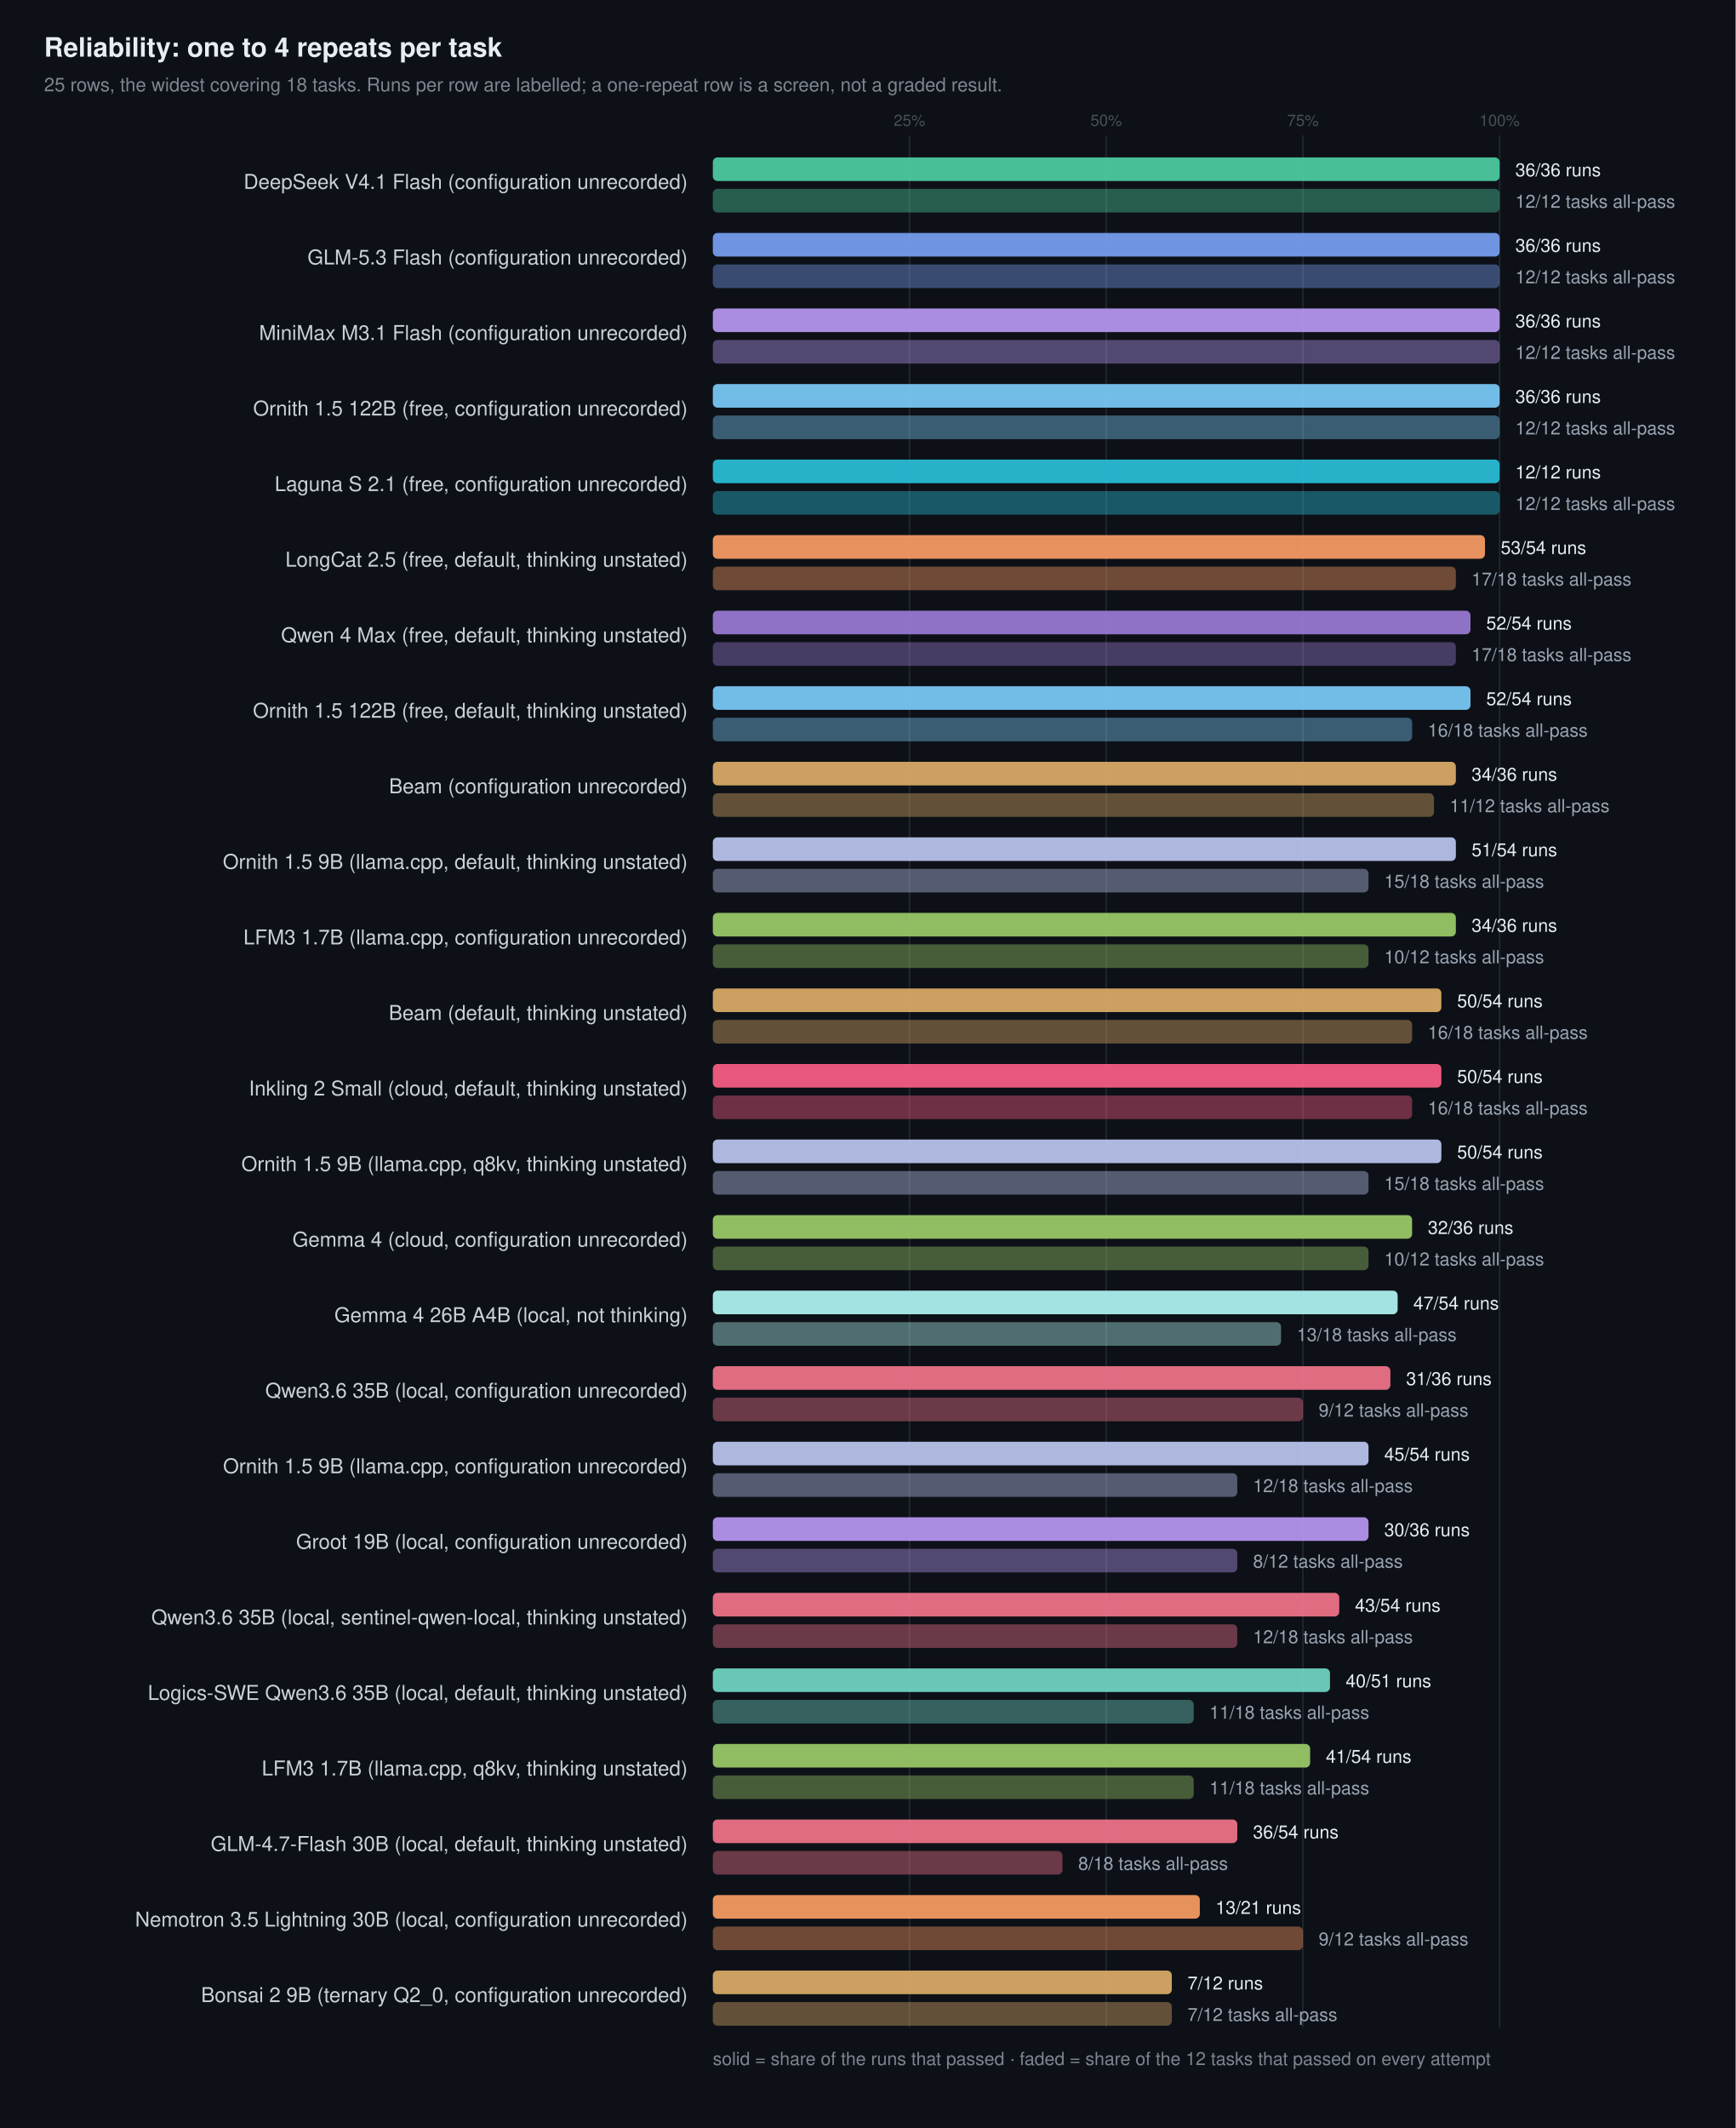
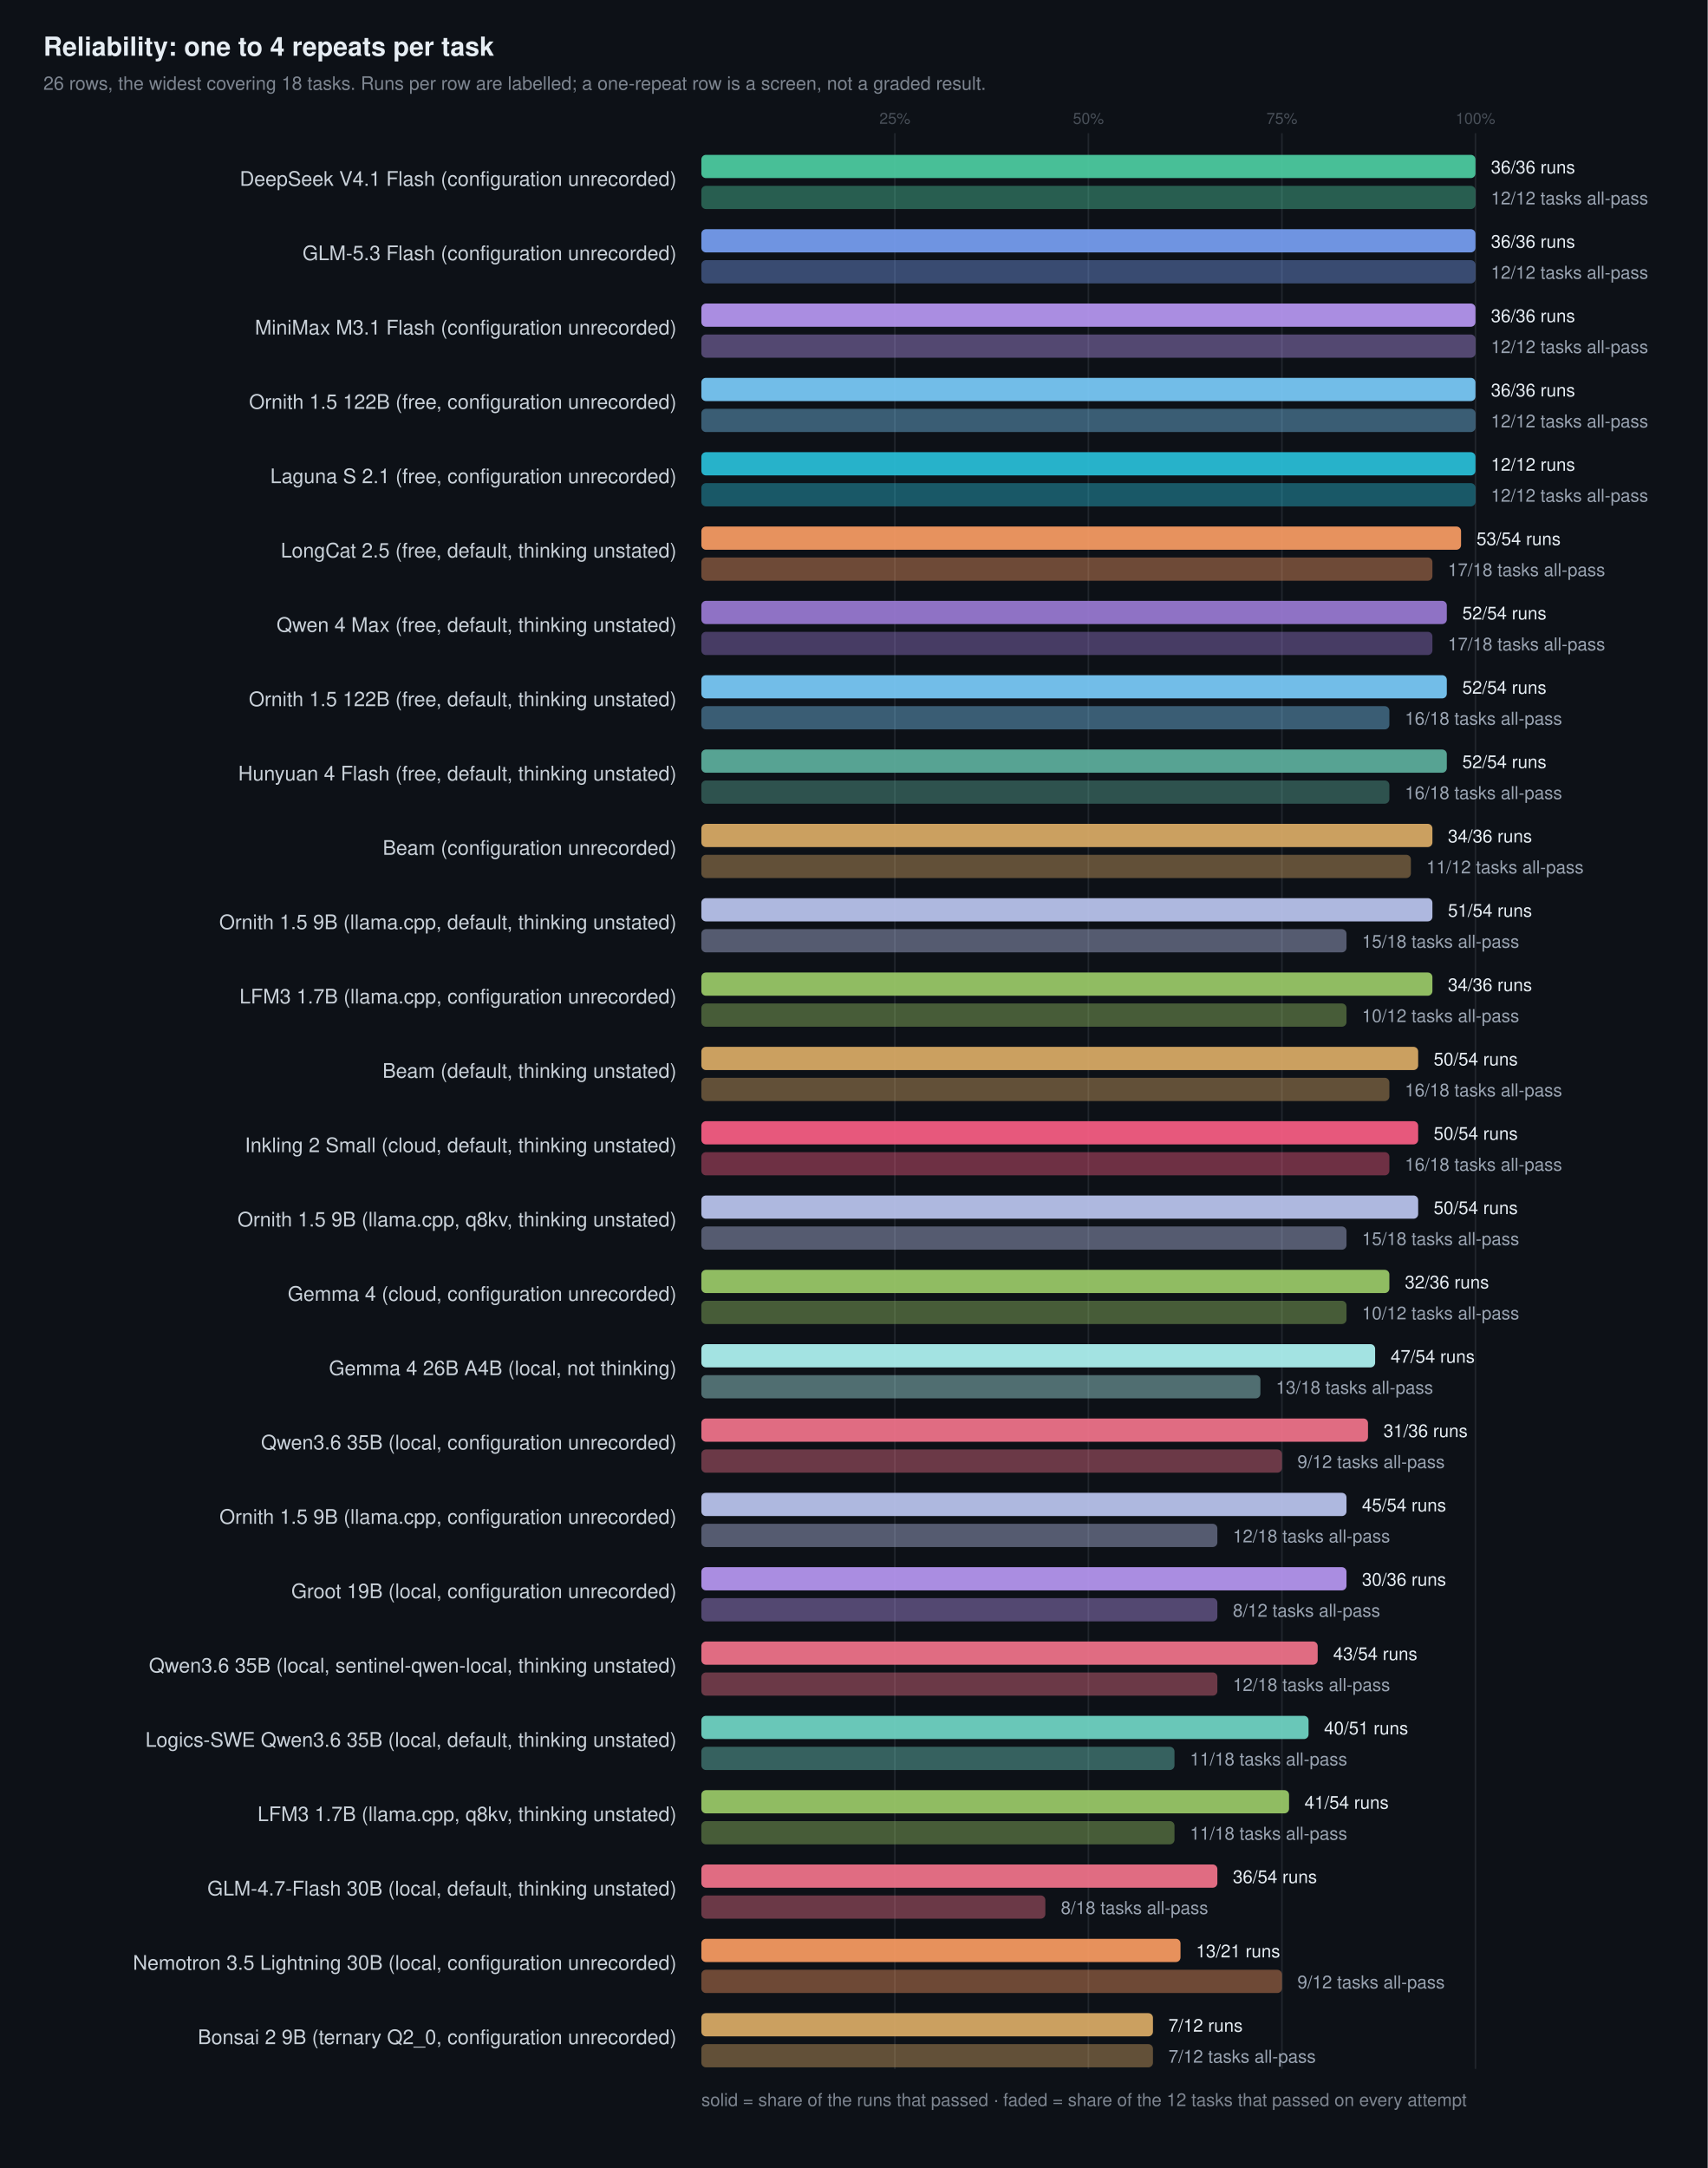
- <svg xmlns="http://www.w3.org/2000/svg" width="1103" height="1352" viewBox="0 0 1103 1352" font-family="ui-sans-serif, -apple-system, Segoe UI, Helvetica, Arial, sans-serif">
+ <svg xmlns="http://www.w3.org/2000/svg" width="1103" height="1400" viewBox="0 0 1103 1400" font-family="ui-sans-serif, -apple-system, Segoe UI, Helvetica, Arial, sans-serif">
  <rect width="100%" height="100%" fill="#0d1117" />
  <text x="28" y="36" fill="#e6edf3" font-size="17" font-weight="600">Reliability: one to 4 repeats per task</text>
-   <text x="28" y="58" fill="#7d8590" font-size="12">25 rows, the widest covering 18 tasks. Runs per row are labelled; a one-repeat row is a screen, not a graded result.</text>
-   <line x1="578.0" y1="86" x2="578.0" y2="1288" stroke="#21262d" stroke-width="1" />
+   <text x="28" y="58" fill="#7d8590" font-size="12">26 rows, the widest covering 18 tasks. Runs per row are labelled; a one-repeat row is a screen, not a graded result.</text>
+   <line x1="578.0" y1="86" x2="578.0" y2="1336" stroke="#21262d" stroke-width="1" />
  <text x="578.0" y="80" fill="#484f58" font-size="10" text-anchor="middle">25%</text>
-   <line x1="703.0" y1="86" x2="703.0" y2="1288" stroke="#21262d" stroke-width="1" />
+   <line x1="703.0" y1="86" x2="703.0" y2="1336" stroke="#21262d" stroke-width="1" />
  <text x="703.0" y="80" fill="#484f58" font-size="10" text-anchor="middle">50%</text>
-   <line x1="828.0" y1="86" x2="828.0" y2="1288" stroke="#21262d" stroke-width="1" />
+   <line x1="828.0" y1="86" x2="828.0" y2="1336" stroke="#21262d" stroke-width="1" />
  <text x="828.0" y="80" fill="#484f58" font-size="10" text-anchor="middle">75%</text>
-   <line x1="953.0" y1="86" x2="953.0" y2="1288" stroke="#21262d" stroke-width="1" />
+   <line x1="953.0" y1="86" x2="953.0" y2="1336" stroke="#21262d" stroke-width="1" />
  <text x="953.0" y="80" fill="#484f58" font-size="10" text-anchor="middle">100%</text>
  <text x="437" y="120" fill="#c9d1d9" font-size="13" text-anchor="end">DeepSeek V4.1 Flash (configuration unrecorded)</text>
  <rect x="453" y="100" width="500.0" height="15" rx="3" fill="#4fd1a5" opacity="0.9" />
  <text x="963.0" y="112" fill="#e6edf3" font-size="11.5">36/36 runs</text>
  <rect x="453" y="120" width="500.0" height="15" rx="3" fill="#4fd1a5" opacity="0.4" />
  <text x="963.0" y="132" fill="#9aa4b2" font-size="11.5">12/12 tasks all-pass</text>
  <text x="437" y="168" fill="#c9d1d9" font-size="13" text-anchor="end">GLM-5.3 Flash (configuration unrecorded)</text>
  <rect x="453" y="148" width="500.0" height="15" rx="3" fill="#7aa2f7" opacity="0.9" />
  <text x="963.0" y="160" fill="#e6edf3" font-size="11.5">36/36 runs</text>
  <rect x="453" y="168" width="500.0" height="15" rx="3" fill="#7aa2f7" opacity="0.4" />
  <text x="963.0" y="180" fill="#9aa4b2" font-size="11.5">12/12 tasks all-pass</text>
  <text x="437" y="216" fill="#c9d1d9" font-size="13" text-anchor="end">MiniMax M3.1 Flash (configuration unrecorded)</text>
  <rect x="453" y="196" width="500.0" height="15" rx="3" fill="#bb9af7" opacity="0.9" />
  <text x="963.0" y="208" fill="#e6edf3" font-size="11.5">36/36 runs</text>
  <rect x="453" y="216" width="500.0" height="15" rx="3" fill="#bb9af7" opacity="0.4" />
  <text x="963.0" y="228" fill="#9aa4b2" font-size="11.5">12/12 tasks all-pass</text>
  <text x="437" y="264" fill="#c9d1d9" font-size="13" text-anchor="end">Ornith 1.5 122B (free, configuration unrecorded)</text>
  <rect x="453" y="244" width="500.0" height="15" rx="3" fill="#7dcfff" opacity="0.9" />
  <text x="963.0" y="256" fill="#e6edf3" font-size="11.5">36/36 runs</text>
  <rect x="453" y="264" width="500.0" height="15" rx="3" fill="#7dcfff" opacity="0.4" />
  <text x="963.0" y="276" fill="#9aa4b2" font-size="11.5">12/12 tasks all-pass</text>
  <text x="437" y="312" fill="#c9d1d9" font-size="13" text-anchor="end">Laguna S 2.1 (free, configuration unrecorded)</text>
  <rect x="453" y="292" width="500.0" height="15" rx="3" fill="#2ac3de" opacity="0.9" />
  <text x="963.0" y="304" fill="#e6edf3" font-size="11.5">12/12 runs</text>
  <rect x="453" y="312" width="500.0" height="15" rx="3" fill="#2ac3de" opacity="0.4" />
  <text x="963.0" y="324" fill="#9aa4b2" font-size="11.5">12/12 tasks all-pass</text>
  <text x="437" y="360" fill="#c9d1d9" font-size="13" text-anchor="end">LongCat 2.5 (free, default, thinking unstated)</text>
  <rect x="453" y="340" width="490.7" height="15" rx="3" fill="#ffa066" opacity="0.9" />
  <text x="953.7" y="352" fill="#e6edf3" font-size="11.5">53/54 runs</text>
  <rect x="453" y="360" width="472.2" height="15" rx="3" fill="#ffa066" opacity="0.4" />
  <text x="935.2" y="372" fill="#9aa4b2" font-size="11.5">17/18 tasks all-pass</text>
  <text x="437" y="408" fill="#c9d1d9" font-size="13" text-anchor="end">Qwen 4 Max (free, default, thinking unstated)</text>
  <rect x="453" y="388" width="481.5" height="15" rx="3" fill="#9d7cd8" opacity="0.9" />
  <text x="944.5" y="400" fill="#e6edf3" font-size="11.5">52/54 runs</text>
  <rect x="453" y="408" width="472.2" height="15" rx="3" fill="#9d7cd8" opacity="0.4" />
  <text x="935.2" y="420" fill="#9aa4b2" font-size="11.5">17/18 tasks all-pass</text>
  <text x="437" y="456" fill="#c9d1d9" font-size="13" text-anchor="end">Ornith 1.5 122B (free, default, thinking unstated)</text>
  <rect x="453" y="436" width="481.5" height="15" rx="3" fill="#7dcfff" opacity="0.9" />
  <text x="944.5" y="448" fill="#e6edf3" font-size="11.5">52/54 runs</text>
  <rect x="453" y="456" width="444.4" height="15" rx="3" fill="#7dcfff" opacity="0.4" />
  <text x="907.4" y="468" fill="#9aa4b2" font-size="11.5">16/18 tasks all-pass</text>
-   <text x="437" y="504" fill="#c9d1d9" font-size="13" text-anchor="end">Beam (configuration unrecorded)</text>
-   <rect x="453" y="484" width="472.2" height="15" rx="3" fill="#e0af68" opacity="0.9" />
-   <text x="935.2" y="496" fill="#e6edf3" font-size="11.5">34/36 runs</text>
-   <rect x="453" y="504" width="458.3" height="15" rx="3" fill="#e0af68" opacity="0.4" />
-   <text x="921.3" y="516" fill="#9aa4b2" font-size="11.5">11/12 tasks all-pass</text>
-   <text x="437" y="552" fill="#c9d1d9" font-size="13" text-anchor="end">Ornith 1.5 9B (llama.cpp, default, thinking unstated)</text>
-   <rect x="453" y="532" width="472.2" height="15" rx="3" fill="#c0caf5" opacity="0.9" />
-   <text x="935.2" y="544" fill="#e6edf3" font-size="11.5">51/54 runs</text>
-   <rect x="453" y="552" width="416.7" height="15" rx="3" fill="#c0caf5" opacity="0.4" />
-   <text x="879.7" y="564" fill="#9aa4b2" font-size="11.5">15/18 tasks all-pass</text>
-   <text x="437" y="600" fill="#c9d1d9" font-size="13" text-anchor="end">LFM3 1.7B (llama.cpp, configuration unrecorded)</text>
-   <rect x="453" y="580" width="472.2" height="15" rx="3" fill="#9ece6a" opacity="0.9" />
-   <text x="935.2" y="592" fill="#e6edf3" font-size="11.5">34/36 runs</text>
-   <rect x="453" y="600" width="416.7" height="15" rx="3" fill="#9ece6a" opacity="0.4" />
-   <text x="879.7" y="612" fill="#9aa4b2" font-size="11.5">10/12 tasks all-pass</text>
-   <text x="437" y="648" fill="#c9d1d9" font-size="13" text-anchor="end">Beam (default, thinking unstated)</text>
-   <rect x="453" y="628" width="463.0" height="15" rx="3" fill="#e0af68" opacity="0.9" />
-   <text x="926.0" y="640" fill="#e6edf3" font-size="11.5">50/54 runs</text>
-   <rect x="453" y="648" width="444.4" height="15" rx="3" fill="#e0af68" opacity="0.4" />
-   <text x="907.4" y="660" fill="#9aa4b2" font-size="11.5">16/18 tasks all-pass</text>
-   <text x="437" y="696" fill="#c9d1d9" font-size="13" text-anchor="end">Inkling 2 Small (cloud, default, thinking unstated)</text>
-   <rect x="453" y="676" width="463.0" height="15" rx="3" fill="#ff5f87" opacity="0.9" />
+   <text x="437" y="504" fill="#c9d1d9" font-size="13" text-anchor="end">Hunyuan 4 Flash (free, default, thinking unstated)</text>
+   <rect x="453" y="484" width="481.5" height="15" rx="3" fill="#5fb3a1" opacity="0.9" />
+   <text x="944.5" y="496" fill="#e6edf3" font-size="11.5">52/54 runs</text>
+   <rect x="453" y="504" width="444.4" height="15" rx="3" fill="#5fb3a1" opacity="0.4" />
+   <text x="907.4" y="516" fill="#9aa4b2" font-size="11.5">16/18 tasks all-pass</text>
+   <text x="437" y="552" fill="#c9d1d9" font-size="13" text-anchor="end">Beam (configuration unrecorded)</text>
+   <rect x="453" y="532" width="472.2" height="15" rx="3" fill="#e0af68" opacity="0.9" />
+   <text x="935.2" y="544" fill="#e6edf3" font-size="11.5">34/36 runs</text>
+   <rect x="453" y="552" width="458.3" height="15" rx="3" fill="#e0af68" opacity="0.4" />
+   <text x="921.3" y="564" fill="#9aa4b2" font-size="11.5">11/12 tasks all-pass</text>
+   <text x="437" y="600" fill="#c9d1d9" font-size="13" text-anchor="end">Ornith 1.5 9B (llama.cpp, default, thinking unstated)</text>
+   <rect x="453" y="580" width="472.2" height="15" rx="3" fill="#c0caf5" opacity="0.9" />
+   <text x="935.2" y="592" fill="#e6edf3" font-size="11.5">51/54 runs</text>
+   <rect x="453" y="600" width="416.7" height="15" rx="3" fill="#c0caf5" opacity="0.4" />
+   <text x="879.7" y="612" fill="#9aa4b2" font-size="11.5">15/18 tasks all-pass</text>
+   <text x="437" y="648" fill="#c9d1d9" font-size="13" text-anchor="end">LFM3 1.7B (llama.cpp, configuration unrecorded)</text>
+   <rect x="453" y="628" width="472.2" height="15" rx="3" fill="#9ece6a" opacity="0.9" />
+   <text x="935.2" y="640" fill="#e6edf3" font-size="11.5">34/36 runs</text>
+   <rect x="453" y="648" width="416.7" height="15" rx="3" fill="#9ece6a" opacity="0.4" />
+   <text x="879.7" y="660" fill="#9aa4b2" font-size="11.5">10/12 tasks all-pass</text>
+   <text x="437" y="696" fill="#c9d1d9" font-size="13" text-anchor="end">Beam (default, thinking unstated)</text>
+   <rect x="453" y="676" width="463.0" height="15" rx="3" fill="#e0af68" opacity="0.9" />
  <text x="926.0" y="688" fill="#e6edf3" font-size="11.5">50/54 runs</text>
-   <rect x="453" y="696" width="444.4" height="15" rx="3" fill="#ff5f87" opacity="0.4" />
+   <rect x="453" y="696" width="444.4" height="15" rx="3" fill="#e0af68" opacity="0.4" />
  <text x="907.4" y="708" fill="#9aa4b2" font-size="11.5">16/18 tasks all-pass</text>
-   <text x="437" y="744" fill="#c9d1d9" font-size="13" text-anchor="end">Ornith 1.5 9B (llama.cpp, q8kv, thinking unstated)</text>
-   <rect x="453" y="724" width="463.0" height="15" rx="3" fill="#c0caf5" opacity="0.9" />
+   <text x="437" y="744" fill="#c9d1d9" font-size="13" text-anchor="end">Inkling 2 Small (cloud, default, thinking unstated)</text>
+   <rect x="453" y="724" width="463.0" height="15" rx="3" fill="#ff5f87" opacity="0.9" />
  <text x="926.0" y="736" fill="#e6edf3" font-size="11.5">50/54 runs</text>
-   <rect x="453" y="744" width="416.7" height="15" rx="3" fill="#c0caf5" opacity="0.4" />
-   <text x="879.7" y="756" fill="#9aa4b2" font-size="11.5">15/18 tasks all-pass</text>
-   <text x="437" y="792" fill="#c9d1d9" font-size="13" text-anchor="end">Gemma 4 (cloud, configuration unrecorded)</text>
-   <rect x="453" y="772" width="444.4" height="15" rx="3" fill="#9ece6a" opacity="0.9" />
-   <text x="907.4" y="784" fill="#e6edf3" font-size="11.5">32/36 runs</text>
-   <rect x="453" y="792" width="416.7" height="15" rx="3" fill="#9ece6a" opacity="0.4" />
-   <text x="879.7" y="804" fill="#9aa4b2" font-size="11.5">10/12 tasks all-pass</text>
-   <text x="437" y="840" fill="#c9d1d9" font-size="13" text-anchor="end">Gemma 4 26B A4B (local, not thinking)</text>
-   <rect x="453" y="820" width="435.2" height="15" rx="3" fill="#b4f9f8" opacity="0.9" />
-   <text x="898.2" y="832" fill="#e6edf3" font-size="11.5">47/54 runs</text>
-   <rect x="453" y="840" width="361.1" height="15" rx="3" fill="#b4f9f8" opacity="0.4" />
-   <text x="824.1" y="852" fill="#9aa4b2" font-size="11.5">13/18 tasks all-pass</text>
-   <text x="437" y="888" fill="#c9d1d9" font-size="13" text-anchor="end">Qwen3.6 35B (local, configuration unrecorded)</text>
-   <rect x="453" y="868" width="430.6" height="15" rx="3" fill="#f7768e" opacity="0.9" />
-   <text x="893.6" y="880" fill="#e6edf3" font-size="11.5">31/36 runs</text>
-   <rect x="453" y="888" width="375.0" height="15" rx="3" fill="#f7768e" opacity="0.4" />
-   <text x="838.0" y="900" fill="#9aa4b2" font-size="11.5">9/12 tasks all-pass</text>
-   <text x="437" y="936" fill="#c9d1d9" font-size="13" text-anchor="end">Ornith 1.5 9B (llama.cpp, configuration unrecorded)</text>
-   <rect x="453" y="916" width="416.7" height="15" rx="3" fill="#c0caf5" opacity="0.9" />
-   <text x="879.7" y="928" fill="#e6edf3" font-size="11.5">45/54 runs</text>
-   <rect x="453" y="936" width="333.3" height="15" rx="3" fill="#c0caf5" opacity="0.4" />
-   <text x="796.3" y="948" fill="#9aa4b2" font-size="11.5">12/18 tasks all-pass</text>
-   <text x="437" y="984" fill="#c9d1d9" font-size="13" text-anchor="end">Groot 19B (local, configuration unrecorded)</text>
-   <rect x="453" y="964" width="416.7" height="15" rx="3" fill="#bb9af7" opacity="0.9" />
-   <text x="879.7" y="976" fill="#e6edf3" font-size="11.5">30/36 runs</text>
-   <rect x="453" y="984" width="333.3" height="15" rx="3" fill="#bb9af7" opacity="0.4" />
-   <text x="796.3" y="996" fill="#9aa4b2" font-size="11.5">8/12 tasks all-pass</text>
-   <text x="437" y="1032" fill="#c9d1d9" font-size="13" text-anchor="end">Qwen3.6 35B (local, sentinel-qwen-local, thinking unstated)</text>
-   <rect x="453" y="1012" width="398.1" height="15" rx="3" fill="#f7768e" opacity="0.9" />
-   <text x="861.1" y="1024" fill="#e6edf3" font-size="11.5">43/54 runs</text>
-   <rect x="453" y="1032" width="333.3" height="15" rx="3" fill="#f7768e" opacity="0.4" />
-   <text x="796.3" y="1044" fill="#9aa4b2" font-size="11.5">12/18 tasks all-pass</text>
-   <text x="437" y="1080" fill="#c9d1d9" font-size="13" text-anchor="end">Logics-SWE Qwen3.6 35B (local, default, thinking unstated)</text>
-   <rect x="453" y="1060" width="392.2" height="15" rx="3" fill="#73daca" opacity="0.9" />
-   <text x="855.2" y="1072" fill="#e6edf3" font-size="11.5">40/51 runs</text>
-   <rect x="453" y="1080" width="305.6" height="15" rx="3" fill="#73daca" opacity="0.4" />
-   <text x="768.6" y="1092" fill="#9aa4b2" font-size="11.5">11/18 tasks all-pass</text>
-   <text x="437" y="1128" fill="#c9d1d9" font-size="13" text-anchor="end">LFM3 1.7B (llama.cpp, q8kv, thinking unstated)</text>
-   <rect x="453" y="1108" width="379.6" height="15" rx="3" fill="#9ece6a" opacity="0.9" />
-   <text x="842.6" y="1120" fill="#e6edf3" font-size="11.5">41/54 runs</text>
-   <rect x="453" y="1128" width="305.6" height="15" rx="3" fill="#9ece6a" opacity="0.4" />
+   <rect x="453" y="744" width="444.4" height="15" rx="3" fill="#ff5f87" opacity="0.4" />
+   <text x="907.4" y="756" fill="#9aa4b2" font-size="11.5">16/18 tasks all-pass</text>
+   <text x="437" y="792" fill="#c9d1d9" font-size="13" text-anchor="end">Ornith 1.5 9B (llama.cpp, q8kv, thinking unstated)</text>
+   <rect x="453" y="772" width="463.0" height="15" rx="3" fill="#c0caf5" opacity="0.9" />
+   <text x="926.0" y="784" fill="#e6edf3" font-size="11.5">50/54 runs</text>
+   <rect x="453" y="792" width="416.7" height="15" rx="3" fill="#c0caf5" opacity="0.4" />
+   <text x="879.7" y="804" fill="#9aa4b2" font-size="11.5">15/18 tasks all-pass</text>
+   <text x="437" y="840" fill="#c9d1d9" font-size="13" text-anchor="end">Gemma 4 (cloud, configuration unrecorded)</text>
+   <rect x="453" y="820" width="444.4" height="15" rx="3" fill="#9ece6a" opacity="0.9" />
+   <text x="907.4" y="832" fill="#e6edf3" font-size="11.5">32/36 runs</text>
+   <rect x="453" y="840" width="416.7" height="15" rx="3" fill="#9ece6a" opacity="0.4" />
+   <text x="879.7" y="852" fill="#9aa4b2" font-size="11.5">10/12 tasks all-pass</text>
+   <text x="437" y="888" fill="#c9d1d9" font-size="13" text-anchor="end">Gemma 4 26B A4B (local, not thinking)</text>
+   <rect x="453" y="868" width="435.2" height="15" rx="3" fill="#b4f9f8" opacity="0.9" />
+   <text x="898.2" y="880" fill="#e6edf3" font-size="11.5">47/54 runs</text>
+   <rect x="453" y="888" width="361.1" height="15" rx="3" fill="#b4f9f8" opacity="0.4" />
+   <text x="824.1" y="900" fill="#9aa4b2" font-size="11.5">13/18 tasks all-pass</text>
+   <text x="437" y="936" fill="#c9d1d9" font-size="13" text-anchor="end">Qwen3.6 35B (local, configuration unrecorded)</text>
+   <rect x="453" y="916" width="430.6" height="15" rx="3" fill="#f7768e" opacity="0.9" />
+   <text x="893.6" y="928" fill="#e6edf3" font-size="11.5">31/36 runs</text>
+   <rect x="453" y="936" width="375.0" height="15" rx="3" fill="#f7768e" opacity="0.4" />
+   <text x="838.0" y="948" fill="#9aa4b2" font-size="11.5">9/12 tasks all-pass</text>
+   <text x="437" y="984" fill="#c9d1d9" font-size="13" text-anchor="end">Ornith 1.5 9B (llama.cpp, configuration unrecorded)</text>
+   <rect x="453" y="964" width="416.7" height="15" rx="3" fill="#c0caf5" opacity="0.9" />
+   <text x="879.7" y="976" fill="#e6edf3" font-size="11.5">45/54 runs</text>
+   <rect x="453" y="984" width="333.3" height="15" rx="3" fill="#c0caf5" opacity="0.4" />
+   <text x="796.3" y="996" fill="#9aa4b2" font-size="11.5">12/18 tasks all-pass</text>
+   <text x="437" y="1032" fill="#c9d1d9" font-size="13" text-anchor="end">Groot 19B (local, configuration unrecorded)</text>
+   <rect x="453" y="1012" width="416.7" height="15" rx="3" fill="#bb9af7" opacity="0.9" />
+   <text x="879.7" y="1024" fill="#e6edf3" font-size="11.5">30/36 runs</text>
+   <rect x="453" y="1032" width="333.3" height="15" rx="3" fill="#bb9af7" opacity="0.4" />
+   <text x="796.3" y="1044" fill="#9aa4b2" font-size="11.5">8/12 tasks all-pass</text>
+   <text x="437" y="1080" fill="#c9d1d9" font-size="13" text-anchor="end">Qwen3.6 35B (local, sentinel-qwen-local, thinking unstated)</text>
+   <rect x="453" y="1060" width="398.1" height="15" rx="3" fill="#f7768e" opacity="0.9" />
+   <text x="861.1" y="1072" fill="#e6edf3" font-size="11.5">43/54 runs</text>
+   <rect x="453" y="1080" width="333.3" height="15" rx="3" fill="#f7768e" opacity="0.4" />
+   <text x="796.3" y="1092" fill="#9aa4b2" font-size="11.5">12/18 tasks all-pass</text>
+   <text x="437" y="1128" fill="#c9d1d9" font-size="13" text-anchor="end">Logics-SWE Qwen3.6 35B (local, default, thinking unstated)</text>
+   <rect x="453" y="1108" width="392.2" height="15" rx="3" fill="#73daca" opacity="0.9" />
+   <text x="855.2" y="1120" fill="#e6edf3" font-size="11.5">40/51 runs</text>
+   <rect x="453" y="1128" width="305.6" height="15" rx="3" fill="#73daca" opacity="0.4" />
  <text x="768.6" y="1140" fill="#9aa4b2" font-size="11.5">11/18 tasks all-pass</text>
-   <text x="437" y="1176" fill="#c9d1d9" font-size="13" text-anchor="end">GLM-4.7-Flash 30B (local, default, thinking unstated)</text>
-   <rect x="453" y="1156" width="333.3" height="15" rx="3" fill="#f7768e" opacity="0.9" />
-   <text x="796.3" y="1168" fill="#e6edf3" font-size="11.5">36/54 runs</text>
-   <rect x="453" y="1176" width="222.2" height="15" rx="3" fill="#f7768e" opacity="0.4" />
-   <text x="685.2" y="1188" fill="#9aa4b2" font-size="11.5">8/18 tasks all-pass</text>
-   <text x="437" y="1224" fill="#c9d1d9" font-size="13" text-anchor="end">Nemotron 3.5 Lightning 30B (local, configuration unrecorded)</text>
-   <rect x="453" y="1204" width="309.5" height="15" rx="3" fill="#ff9e64" opacity="0.9" />
-   <text x="772.5" y="1216" fill="#e6edf3" font-size="11.5">13/21 runs</text>
-   <rect x="453" y="1224" width="375.0" height="15" rx="3" fill="#ff9e64" opacity="0.4" />
-   <text x="838.0" y="1236" fill="#9aa4b2" font-size="11.5">9/12 tasks all-pass</text>
-   <text x="437" y="1272" fill="#c9d1d9" font-size="13" text-anchor="end">Bonsai 2 9B (ternary Q2_0, configuration unrecorded)</text>
-   <rect x="453" y="1252" width="291.7" height="15" rx="3" fill="#e0af68" opacity="0.9" />
-   <text x="754.7" y="1264" fill="#e6edf3" font-size="11.5">7/12 runs</text>
-   <rect x="453" y="1272" width="291.7" height="15" rx="3" fill="#e0af68" opacity="0.4" />
-   <text x="754.7" y="1284" fill="#9aa4b2" font-size="11.5">7/12 tasks all-pass</text>
-   <text x="453" y="1312" fill="#7d8590" font-size="11.5">solid = share of the runs that passed   ·   faded = share of the 12 tasks that passed on every attempt</text>
+   <text x="437" y="1176" fill="#c9d1d9" font-size="13" text-anchor="end">LFM3 1.7B (llama.cpp, q8kv, thinking unstated)</text>
+   <rect x="453" y="1156" width="379.6" height="15" rx="3" fill="#9ece6a" opacity="0.9" />
+   <text x="842.6" y="1168" fill="#e6edf3" font-size="11.5">41/54 runs</text>
+   <rect x="453" y="1176" width="305.6" height="15" rx="3" fill="#9ece6a" opacity="0.4" />
+   <text x="768.6" y="1188" fill="#9aa4b2" font-size="11.5">11/18 tasks all-pass</text>
+   <text x="437" y="1224" fill="#c9d1d9" font-size="13" text-anchor="end">GLM-4.7-Flash 30B (local, default, thinking unstated)</text>
+   <rect x="453" y="1204" width="333.3" height="15" rx="3" fill="#f7768e" opacity="0.9" />
+   <text x="796.3" y="1216" fill="#e6edf3" font-size="11.5">36/54 runs</text>
+   <rect x="453" y="1224" width="222.2" height="15" rx="3" fill="#f7768e" opacity="0.4" />
+   <text x="685.2" y="1236" fill="#9aa4b2" font-size="11.5">8/18 tasks all-pass</text>
+   <text x="437" y="1272" fill="#c9d1d9" font-size="13" text-anchor="end">Nemotron 3.5 Lightning 30B (local, configuration unrecorded)</text>
+   <rect x="453" y="1252" width="309.5" height="15" rx="3" fill="#ff9e64" opacity="0.9" />
+   <text x="772.5" y="1264" fill="#e6edf3" font-size="11.5">13/21 runs</text>
+   <rect x="453" y="1272" width="375.0" height="15" rx="3" fill="#ff9e64" opacity="0.4" />
+   <text x="838.0" y="1284" fill="#9aa4b2" font-size="11.5">9/12 tasks all-pass</text>
+   <text x="437" y="1320" fill="#c9d1d9" font-size="13" text-anchor="end">Bonsai 2 9B (ternary Q2_0, configuration unrecorded)</text>
+   <rect x="453" y="1300" width="291.7" height="15" rx="3" fill="#e0af68" opacity="0.9" />
+   <text x="754.7" y="1312" fill="#e6edf3" font-size="11.5">7/12 runs</text>
+   <rect x="453" y="1320" width="291.7" height="15" rx="3" fill="#e0af68" opacity="0.4" />
+   <text x="754.7" y="1332" fill="#9aa4b2" font-size="11.5">7/12 tasks all-pass</text>
+   <text x="453" y="1360" fill="#7d8590" font-size="11.5">solid = share of the runs that passed   ·   faded = share of the 12 tasks that passed on every attempt</text>
</svg>
